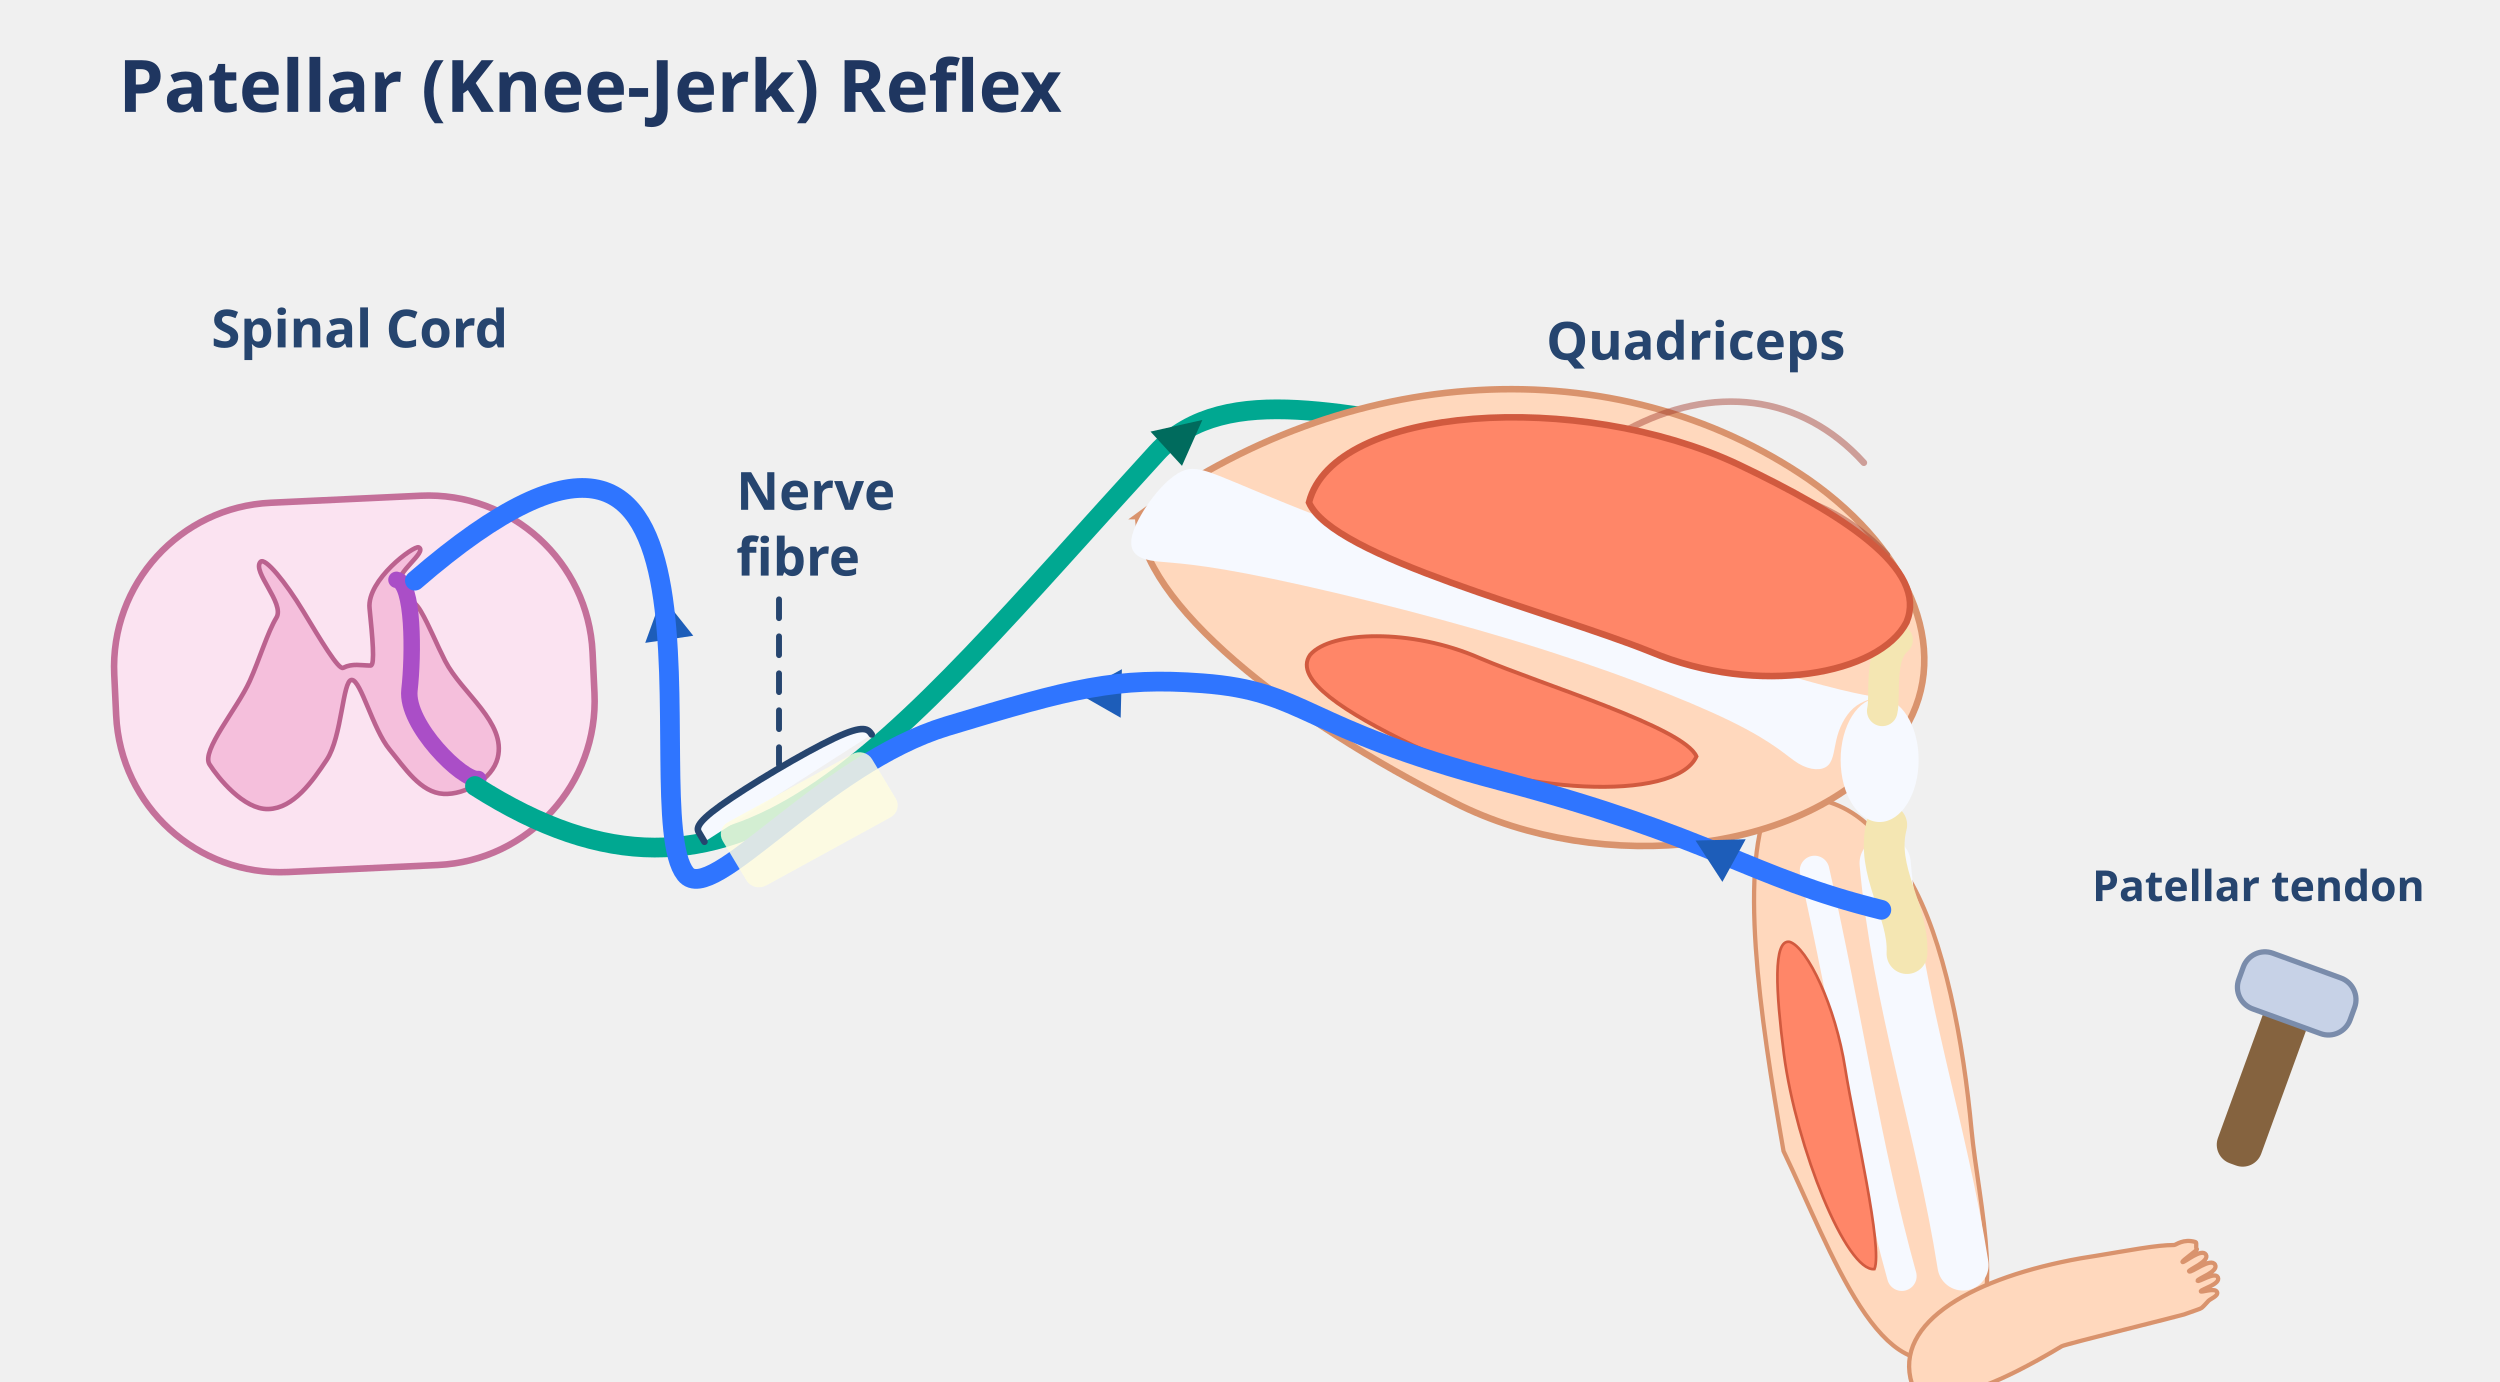
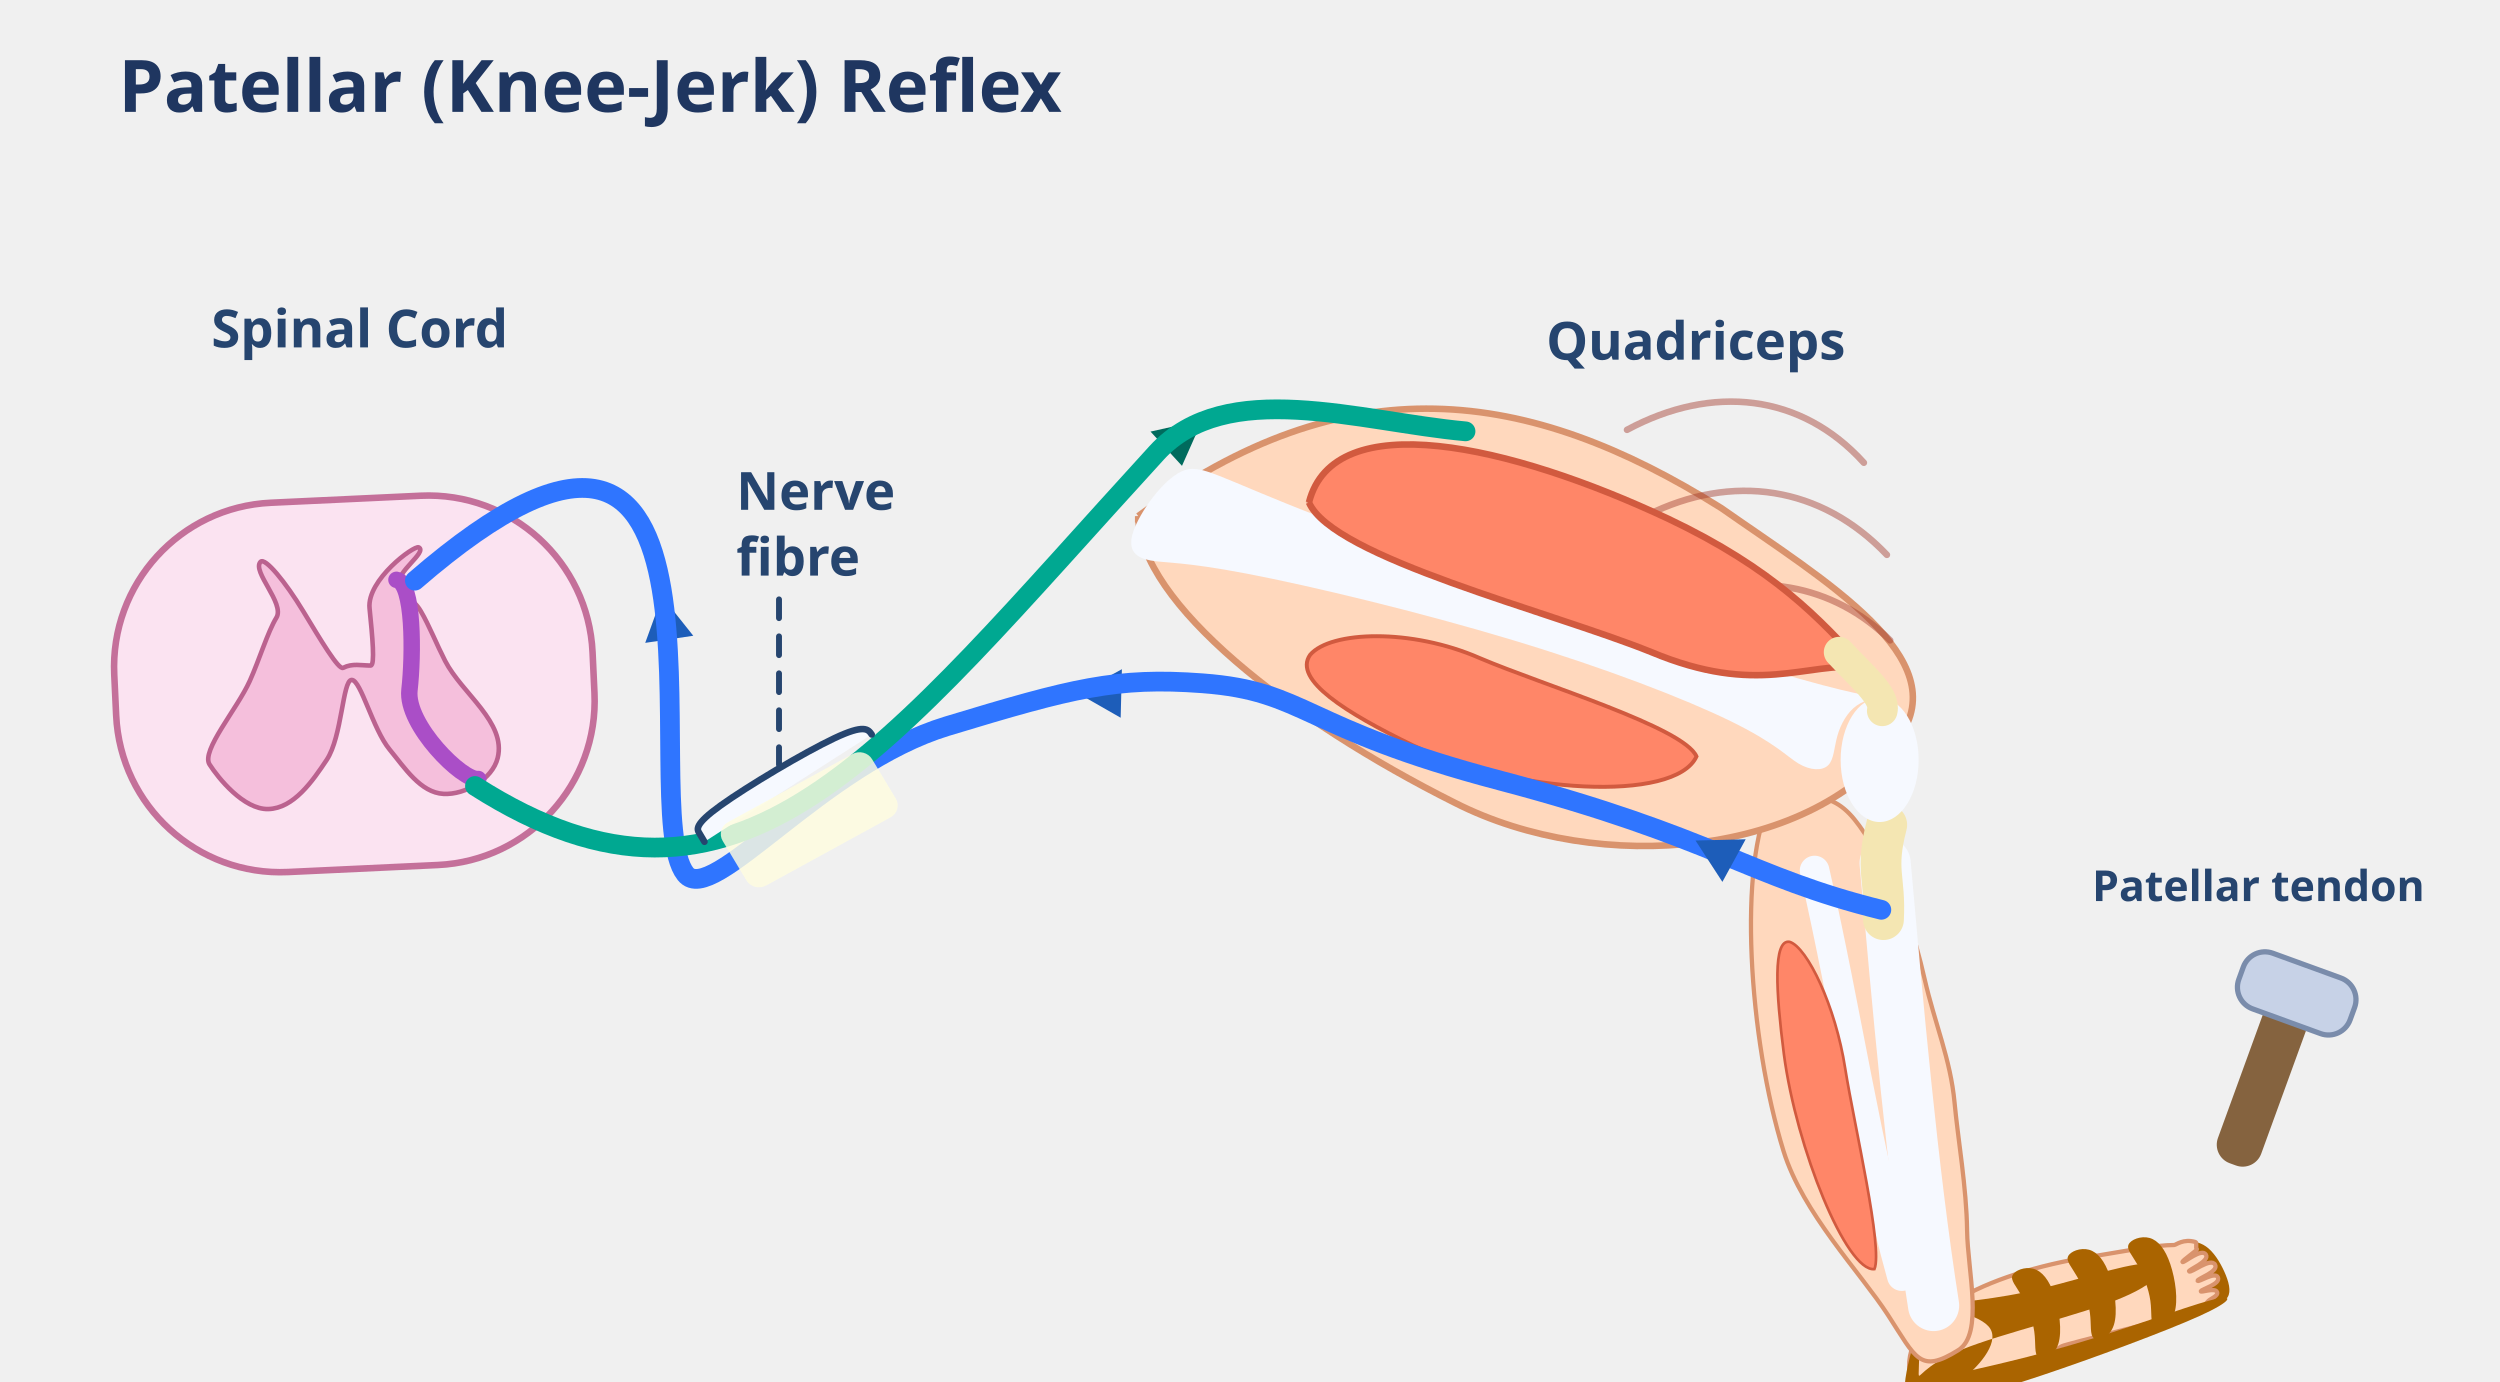
<svg xmlns="http://www.w3.org/2000/svg" id="reflexArcSvg" viewBox="0 0 760 420" aria-label="Simplified knee-jerk reflex arc diagram" version="1.1">
  <defs id="defs16">
    </defs>
  <style id="style1">
    .arc-bg {
      fill: #f8fbff;
    }

    .arc-limb {
      fill: #ffd8bd;
      stroke: #d9936d;
      stroke-width: 2;
    }

    .arc-muscle {
      fill: #ff8668;
      stroke: #d15a3f;
      stroke-width: 2;
    }

    .arc-fibers {
      fill: none;
      stroke: rgba(162, 58, 45, 0.45);
      stroke-width: 2;
      stroke-linecap: round;
    }

    .arc-bone {
      stroke: #f6f9ff;
      stroke-width: 9;
      stroke-linecap: round;
      fill: none;
    }

    .arc-bone.femur {
      stroke-width: 11;
    }

    .arc-foot {
      fill: none;
      stroke: #f6f9ff;
      stroke-width: 8;
      stroke-linecap: round;
    }

    .arc-patella {
      fill: #fff0c8;
      stroke: #d89b2f;
      stroke-width: 2;
    }

    .arc-tendon {
      fill: none;
      stroke: #f4e6b2;
      stroke-width: 6;
      stroke-linecap: round;
    }

    .arc-tuberosity {
      fill: #f6f9ff;
      stroke: #8ca1cb;
      stroke-width: 1.4;
    }

    .arc-cord {
      fill: #fbe3f1;
      stroke: #c4709a;
      stroke-width: 2;
    }

    .arc-grey {
      fill: #f5bfdc;
      stroke: #bb628f;
      stroke-width: 1.4;
    }

    .arc-path {
      fill: none;
      stroke-width: 6;
      stroke-linecap: round;
      stroke-linejoin: round;
    }

    .arc-path.sensory {
      stroke: #2f75ff;
    }

    .arc-path.relay {
      stroke: #aa4ec7;
      stroke-width: 5;
    }

    .arc-path.motor {
      stroke: #00a891;
    }

    .arc-arrow {
      fill: #1d5db9;
    }

    .arc-caption {
      fill: #26456f;
      font-size: 16px;
      font-weight: 700;
      font-family: Outfit, "Segoe UI", sans-serif;
    }

    .arc-caption.small {
      font-size: 13px;
    }

    .arc-title {
      fill: #1f3660;
      font-size: 22px;
      font-weight: 800;
      font-family: Outfit, "Segoe UI", sans-serif;
    }

    .arc-hammer-handle {
      fill: #85633f;
    }

    .arc-hammer-head {
      fill: #c7d2e7;
      stroke: #7a8cab;
      stroke-width: 1.6;
    }

    #reflexImpulseDot {
      fill: #ffd24a;
      stroke: #ffffff;
      stroke-width: 2;
      opacity: 0;
      filter: drop-shadow(0 0 9px rgba(255, 190, 60, 0.95));
    }
  </style>
  <rect x="0" y="0" width="760" height="420" class="arc-bg" id="rect1" style="fill:#f8fbff;fill-opacity:0.023" />
  <g id="lowerLegGroup" transform="rotate(-1.393892,-56.12528,1409.499)">
-     <path d="m 538.562,242.691 c 20.252,-2.443 30.72,5.887 41.691,24.28 10.971,18.393 16.663,50.339 19.087,76.513 2.062,22.263 11.574,57.184 -4.005,66.955 -23.368,14.656 -38.603,-30.085 -53.14,-60.496 -7.27,-41.525 -14.019,-87.711 -3.633,-107.252 z" class="arc-limb" id="path1-0" style="fill:#ffd8bd;stroke:#d9936d;stroke-width:1.3" transform="rotate(1.393892,-56.12528,1409.499)" />
+     <path style="fill:#aa6400;fill-opacity:1;stroke-width:1.3;stroke-linecap:round;stroke-dashoffset:0.36" d="m 692.593,411.963 c -1.588,-3.272 -4.764,-9.816 -5.779,-13.216 -1.015,-3.4 0.13,-3.657 2.001,-3.673 1.871,-0.015 4.469,0.21 6.686,1.851 2.217,1.64 4.054,4.694 5.343,7.735 1.288,3.041 2.028,6.069 0.826,7.829 -1.202,1.76 -4.346,2.253 -5.917,2.5 -1.572,0.246 -1.572,0.246 -3.16,-3.026 z" id="path15" />
    <path d="m 605.096,436.529 c -5.447,-19.2 20.128,-32.01 52.235,-36.954 1.529,-0.202 2.995,-0.403 4.402,-0.599 1.406,-0.196 2.753,-0.388 4.043,-0.574 1.29,-0.185 2.525,-0.364 3.706,-0.535 5.26,-0.758 7.381,-1.026 9.309,-1.236 0.898,-0.098 1.753,-0.18 2.57,-0.244 0.817,-0.065 1.596,-0.111 2.34,-0.138 0.744,-0.027 1.453,-0.034 2.13,-0.018 0.516,0.012 2.814,-1.94 6.496,-0.747 0.521,0.169 -0.131,1.911 0.352,2.14 0.483,0.229 -4.893,3.557 -4.441,3.851 0.452,0.293 5.923,-4.243 7.159,-2.086 1.199,2.092 -5.668,4.534 -5.257,4.97 0.617,0.654 6.738,-4.251 7.973,-1.821 1.089,2.144 -5.567,4.09 -5.445,4.731 0.122,0.641 5.389,-2.81 6.2,-0.887 0.864,2.049 -4.996,3.444 -5.285,4.071 -0.289,0.627 4.377,-1.141 4.93,0.413 0.415,1.168 -2.059,1.968 -2.677,2.581 -0.618,0.613 -1.383,1.495 -2.134,2.101 -0.35,0.282 -2.235,0.791 -5.395,1.863 -1.064,0.361 -36.366,8.167 -37.393,8.75 -40.529,23.01 -43.329,11.21 -45.818,10.37 z" class="arc-limb" id="path1-0-7" style="fill:#ffd8bd;stroke:#d9936d;stroke-width:1.3;stroke-dasharray:none" />
+     <path style="fill:#aa6400;fill-opacity:1;stroke-width:1.3;stroke-linecap:round;stroke-dashoffset:0.36" d="m 623.08,426.51 c 11.909,-4.739 34.834,-9.605 47.15,-14.632 12.316,-5.027 14.021,-10.216 7.226,-10.199 -6.795,0.017 -22.089,5.239 -35.508,7.847 -13.419,2.608 -24.96,2.602 -24.841,3.513 0.119,0.91 11.9,2.736 14.441,7.367 2.542,4.63 -4.156,12.065 -9.678,15.935 -5.522,3.87 -9.869,4.175 -12.539,3.999 -2.67,-0.176 -3.663,-0.834 -2.907,-5.542 0.756,-4.708 3.262,-13.466 4.047,-13.196 0.785,0.271 -0.149,9.571 -0.171,11.915 -0.022,2.344 0.869,-2.268 12.778,-7.007 z" id="path13" transform="matrix(1.041222,0.00100305,0.00100305,1.000024,-28.67602,-0.6977679)" />
+     <path style="fill:#aa6400;fill-opacity:1;stroke-width:1.3;stroke-linecap:round;stroke-dashoffset:0.36" d="m 608.589,424.97 c 9.159,0.466 27.478,1.398 45.673,0.911 18.195,-0.488 36.265,-2.396 44.532,-2.438 8.267,-0.042 6.618,1.916 -4.291,3.783 -10.909,1.867 -34.532,4.234 -51.091,5.334 -16.559,1.1 -27.668,1.096 -38.777,1.091 -1.735,-3.049 -3.47,-6.098 -4.338,-7.623 -0.868,-1.525 -0.868,-1.525 8.292,-1.058 z" id="path14" transform="rotate(-13.27063,654.0829,429.1295)" />
+     <path style="fill:#aa6400;fill-opacity:1;stroke-width:1.3;stroke-linecap:round;stroke-dashoffset:0.36" d="m 642.663,421.522 c 0.424,3.71 -0.27,6.879 1.093,7.889 1.363,1.01 4.782,-0.141 6.109,-3.962 1.326,-3.822 0.559,-10.315 -0.87,-14.924 -1.43,-4.608 -3.522,-7.331 -6.123,-8.114 -2.602,-0.783 -5.713,0.375 -6.417,1.848 -0.704,1.473 1,3.262 2.622,6.282 1.622,3.02 3.163,7.271 3.587,10.981 z" id="path16" />
+     <path style="fill:#aa6400;fill-opacity:1;stroke-width:1.3;stroke-linecap:round;stroke-dashoffset:0.36" d="m 642.663,421.522 c 0.424,3.71 -0.27,6.879 1.093,7.889 1.363,1.01 4.782,-0.141 6.109,-3.962 1.326,-3.822 0.559,-10.315 -0.87,-14.924 -1.43,-4.608 -3.522,-7.331 -6.123,-8.114 -2.602,-0.783 -5.713,0.375 -6.417,1.848 -0.704,1.473 1,3.262 2.622,6.282 1.622,3.02 3.163,7.271 3.587,10.981 z" id="path16-8" transform="translate(17.03374,-5.371139)" />
+     <path style="fill:#aa6400;fill-opacity:1;stroke-width:1.3;stroke-linecap:round;stroke-dashoffset:0.36" d="m 642.663,421.522 c 0.424,3.71 -0.27,6.879 1.093,7.889 1.363,1.01 4.782,-0.141 6.109,-3.962 1.326,-3.822 0.559,-10.315 -0.87,-14.924 -1.43,-4.608 -3.522,-7.331 -6.123,-8.114 -2.602,-0.783 -5.713,0.375 -6.417,1.848 -0.704,1.473 1,3.262 2.622,6.282 1.622,3.02 3.163,7.271 3.587,10.981 z" id="path16-8-2" transform="translate(35.50618,-8.510951)" />
+     <path d="m 538.562,242.691 c 20.252,-2.443 22.781,1.123 33.751,19.516 5.485,9.197 9.651,21.781 12.748,35.339 3.097,13.557 7.905,24.514 9.118,37.601 1.031,11.131 3.659,25.909 3.819,38.956 0.149,12.143 5.126,31.45 -2.663,36.336 -11.684,7.328 -12.826,2.514 -21.373,-10.641 -8.547,-13.155 -25.933,-31.033 -31.767,-49.855 -10.591,-34.167 -14.019,-87.711 -3.633,-107.252 z" class="arc-limb" id="path1-0" style="fill:#ffd8bd;stroke:#d9936d;stroke-width:1.3" transform="rotate(1.393892,-56.12528,1409.499)" />
    <path d="m 579.301,279.759 c 8.97,44.458 13.556,84.358 23.517,123.915" class="arc-bone tibia" id="path6" />
-     <path d="m 600.796,278.021 c 2.683,41.729 15.161,80.959 20.691,122.719" class="arc-bone fibula" id="path7" style="stroke-width:15.553;stroke-dasharray:none" />
-     <path d="m 601.57,266.415 c -4,14 6.196,26.272 5.196,39.272" class="arc-tendon" id="path9" style="stroke-width:12.4;stroke-dasharray:none" />
+     <path d="m 600.796,278.021 c 2.683,41.729 5.926,93.061 11.456,134.821" class="arc-bone fibula" id="path7" style="stroke-width:15.553;stroke-dasharray:none" />
+     <path d="m 601.57,266.415 c -4,14 -0.697,15.78 -1.697,28.78" class="arc-tendon" id="path9" style="stroke-width:12.4;stroke-dasharray:none" />
    <path d="m 569.833,385.812 c -8.499,0.947 -23.774,-36.783 -27.519,-65.309 -2.438,-18.947 -3.406,-35.051 1.734,-34.184 5.343,1.646 13.961,19.514 16.895,38.526 2.877,17.876 11.524,54.542 8.89,60.967 z" class="arc-muscle" id="path2-0-9" style="fill:#ff8668;stroke:#d15a3f;stroke-width:0.821" transform="rotate(1.393892,-56.12528,1409.499)" />
  </g>
  <g id="reflexHammer" class="arc-hammer" transform="translate(-15.22258,41.49272)">
    <rect x="752.024" y="2.264" width="14" height="54" rx="6" class="arc-hammer-handle" transform="rotate(20)" id="rect9" />
    <rect x="741.496" y="-8.208" width="36" height="18" rx="7" class="arc-hammer-head" transform="rotate(20)" id="rect10" />
  </g>
  <rect x="156.526" y="-170.649" width="112.383" height="145.565" rx="50" class="arc-cord" id="rect11" transform="rotate(87.31457)" />
  <path d="m 75.939,206.992 c 2.86,-6.34 5.458,-14.921 8.093,-19.234 2.635,-4.312 -7.551,-14.088 -4.825,-16.963 1.363,-1.438 7.584,6.131 12.963,15.009 5.38,8.877 10.766,17.934 12.153,17.216 2.775,-1.438 5.564,-0.695 8.346,-0.695 1.391,0 0.535,-8.799 -0.326,-17.419 -0.861,-8.62 13.585,-19.226 14.957,-18.508 2.744,1.438 -7.274,7.714 -5.888,11.38 1.797,4.753 3.977,3.724 6.518,8.037 2.541,4.312 4.821,10.114 7.385,15.094 5.123,9.949 18.682,18.667 15.976,29.525 -1.589,6.376 -9.857,11.238 -16.42,10.907 -7.066,-0.356 -11.898,-8.011 -16.409,-13.462 -5.127,-6.195 -8.762,-21.182 -11.544,-21.182 -2.781,0 -2.901,17.246 -7.607,24.315 -4.288,6.441 -10.03,14.752 -17.766,14.942 -7.472,0.184 -15.214,-9.448 -17.848,-13.573 -2.635,-4.125 8.378,-16.824 12.241,-25.388 z" class="arc-grey" id="path11" />
  <path id="relayImpulsePath" d="m 120.522,176.266 c 5.308,0.706 5.154,22.92 3.957,33.5 -1.196,10.581 16.222,27.764 20.902,27.045" class="arc-path relay" />
-   <path id="motorImpulsePath" d="m 144.391,238.938 c 80.536,51.466 123.635,-9.954 207.25,-101.291 21.182,-23.138 61.443,-9.469 93.881,-6.519" class="arc-path motor" />
  <circle id="reflexImpulseDot" cx="556.612" cy="287.668" r="6" />
  <polygon points="476,198 463,190 463,205 " class="arc-arrow" id="polygon12-2" transform="rotate(19.88528,356.8668,-560.9325)" style="fill:#1d5db9" />
  <polygon points="476,198 463,190 463,205 " class="arc-arrow" id="polygon12-2-3" transform="rotate(-60.25258,413.2117,316.9911)" style="fill:#1d5db9" />
  <text x="636.011" y="273.924" class="arc-caption small" id="text13">Patellar tendon</text>
  <text x="64.243" y="105.606" class="arc-caption" id="text15">Spinal Cord</text>
  <text x="36" y="34" class="arc-title" id="text16">Patellar (Knee-Jerk) Reflex</text>
  <polygon points="405,206 407,220 420,212 " class="arc-arrow" id="polygon11" transform="rotate(-34.45078,256.7553,257.6978)" style="fill:#006b5d;fill-opacity:0.998" />
  <g id="g12">
-     <path d="m 346.017,156.898 c 63.295,-46.778 144.903,-51.69 203.895,-11.088 31.726,22.23 44.593,54.179 27.455,78.402 -25.707,36.334 -91.194,42.173 -135.074,19.845 -50.078,-25.085 -95.805,-60.723 -96.275,-87.159 z" class="arc-limb" id="path1" />
+     <path d="m 346.017,156.898 c 63.295,-46.778 118.257,-39.448 177.249,-2.447 31.726,22.23 71.238,45.537 54.1,69.76 -25.707,36.334 -91.194,42.173 -135.074,19.845 -50.078,-25.085 -95.805,-60.723 -96.275,-87.159 z" class="arc-limb" id="path1" />
    <path d="m 515.735,229.962 c -6.508,14.203 -55.844,11.228 -86.339,-3.432 -20.212,-9.816 -36.428,-19.917 -31.118,-27.464 6.231,-7.309 30.802,-8.101 51.509,0.972 19.572,8.344 62.112,21.092 65.948,29.924 z" class="arc-muscle" id="path2-0" style="fill:#ff8668;stroke:#d15a3f;stroke-width:1.203" />
    <path d="m 494.612,130.668 c 26,-14 53,-11 72,10" class="arc-fibers" id="path3" />
    <path d="m 500.612,156.668 c 26,-13 53,-9 73,12" class="arc-fibers" id="path4" />
    <path d="m 508.612,183.668 c 24,-11 49,-6 66,11" class="arc-fibers" id="path5" />
    <ellipse cx="571.409" cy="231.018" class="arc-patella" id="circle5" rx="11.858" ry="18.877" style="fill:#f6f9ff;fill-opacity:1;stroke:#c7d2e7;stroke-opacity:0" />
    <text x="470.054" y="109.336" class="arc-caption" id="text12">Quadriceps</text>
    <path style="display:inline;opacity:1;fill:#f6f9ff;fill-opacity:1;stroke:none;stroke-width:1.8;stroke-linecap:round;stroke-dasharray:5.4, 5.4;stroke-dashoffset:0.36;stroke-opacity:1" d="M 526.41,200.192 C 493.071,189.788 433.802,169.611 401.802,157.316 369.803,145.021 365.074,140.607 359.242,143.287 c -5.832,2.68 -12.768,12.453 -14.738,18.364 -1.97,5.911 1.025,7.96 5.359,8.749 4.335,0.788 10.01,0.315 29.32,4.02 19.31,3.704 52.254,11.586 80.707,20.177 28.453,8.591 52.412,17.891 66.126,24.59 13.714,6.699 17.182,10.798 20.729,12.926 3.547,2.128 7.172,2.286 8.985,0.552 1.813,-1.734 1.813,-5.359 2.837,-8.985 1.025,-3.626 3.074,-7.251 5.911,-9.221 2.837,-1.97 6.463,-2.286 4.571,-2.759 -1.892,-0.473 -9.3,-1.103 -42.639,-11.507 z" id="path12" />
  </g>
  <path id="sensoryImpulsePath" d="m 571.927,276.58 c -40.63,-10.057 -50.526,-22.046 -115.902,-39.294 -60.433,-15.944 -58.839,-27.199 -90.481,-29.569 -26.167,-1.96 -39.5,1.48 -77.635,13.033 -38.135,11.554 -71.549,55.004 -79.52,44.939 -15.943,-20.129 23.961,-181.188 -82.266,-89.169" class="arc-path sensory" />
  <polygon points="463,205 476,198 463,190 " class="arc-arrow" id="polygon12" transform="rotate(-33.04599,599.6465,134.393)" />
-   <path d="m 576.858,194.537 c -5.9,4.922 -3.552,17.01 -4.654,21.558" class="arc-tendon" id="path9-0" style="fill:none;stroke:#f4e6b2;stroke-width:9.306;stroke-linecap:round;stroke-dasharray:none" />
+   <path id="motorImpulsePath" d="m 144.391,238.938 c 80.536,51.466 123.635,-9.954 207.25,-101.291 21.182,-23.138 61.443,-9.469 93.881,-6.519" class="arc-path motor" />
  <g id="g13">
    <text x="223.842" y="154.973" class="arc-caption" id="text12-6" style="font-weight:700;font-size:16px;font-family:Outfit, 'Segoe UI', sans-serif;fill:#26456f">
      <tspan id="tspan1" x="223.842" y="154.973">Nerve</tspan>
      <tspan id="tspan2" x="223.842" y="174.973">fibre</tspan>
    </text>
    <path style="fill:#f6f9ff;fill-opacity:1;stroke:#26456f;stroke-width:2;stroke-linecap:round;stroke-dasharray:none;stroke-opacity:1" d="m 270.628,219.64 c -0.37,-1.899 -0.741,-3.799 -10.873,-3.472 -10.132,0.327 -30.026,2.88 -39.827,5.013 -9.801,2.133 -9.509,3.846 -9.314,5.14 0.195,1.294 0.292,2.168 0.389,3.042" id="path8" transform="rotate(-23.41071,276.6159,235.0316)" />
    <rect style="opacity:0.827;fill:#fffddf;fill-opacity:1;stroke:#26456f;stroke-width:0;stroke-linecap:round;stroke-dasharray:none;stroke-opacity:1" id="rect8" width="51.762" height="22.466" x="56.477" y="325.801" rx="4.336" ry="4.234" transform="matrix(0.8770547,-0.4803905,0.5156154,0.8568202,0,0)" />
    <path style="opacity:1;fill:none;fill-opacity:0.493;stroke:#26456f;stroke-width:1.8;stroke-linecap:round;stroke-dasharray:5.4, 5.4;stroke-dashoffset:0.36;stroke-opacity:1" d="m 236.818,230.456 c 0,-16.259 0,-32.518 0,-48.777" id="path10" transform="matrix(1,0,0,1.040799,0,-7.397481)" />
  </g>
-   <path d="m 397.927,152.742 c 7.498,-29.653 82.183,-34.263 130.414,-11.596 31.983,15.22 58.002,31.861 51.234,48.014 -8.193,15.874 -45.021,22.695 -77.63,9.058 -30.784,-12.427 -96.824,-28.718 -104.018,-45.476 z" class="arc-muscle" id="path2" />
+   <path d="m 397.927,152.742 c 7.498,-29.653 61.051,-17.676 109.282,4.99 31.983,15.22 46.034,30.256 59.403,45.11 -17.937,-1.666 -32.059,9.012 -64.667,-4.625 -30.784,-12.427 -96.824,-28.718 -104.018,-45.476 z" class="arc-muscle" id="path2" />
+   <path d="m 559.089,198.252 c 6.901,7.482 14.217,13.295 13.114,17.843" class="arc-tendon" id="path9-0" style="fill:none;stroke:#f4e6b2;stroke-width:9.306;stroke-linecap:round;stroke-dasharray:none" />
</svg>
